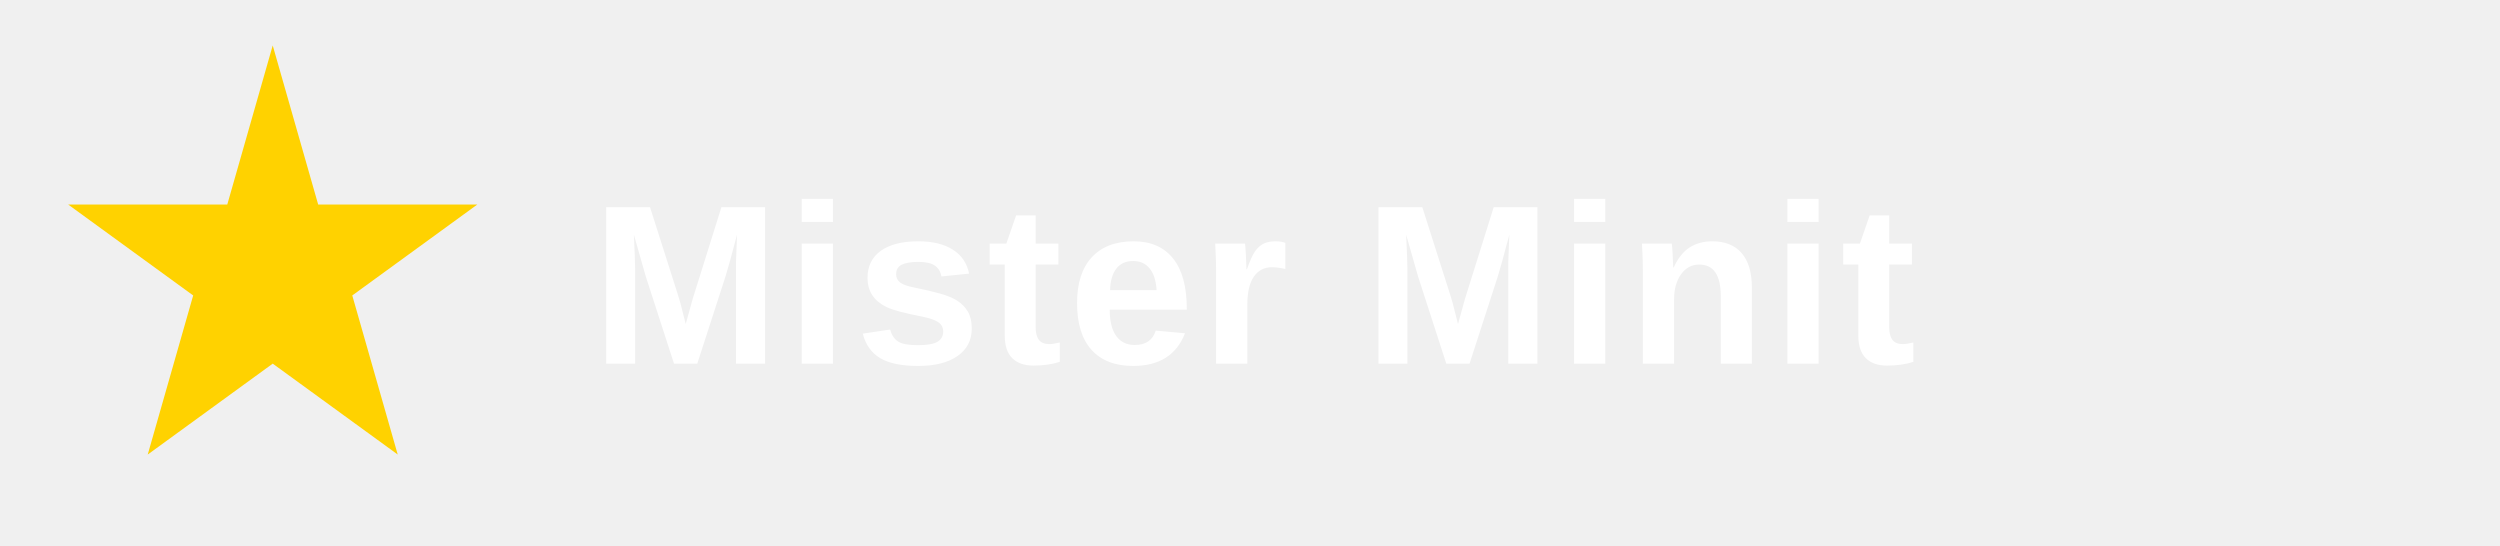
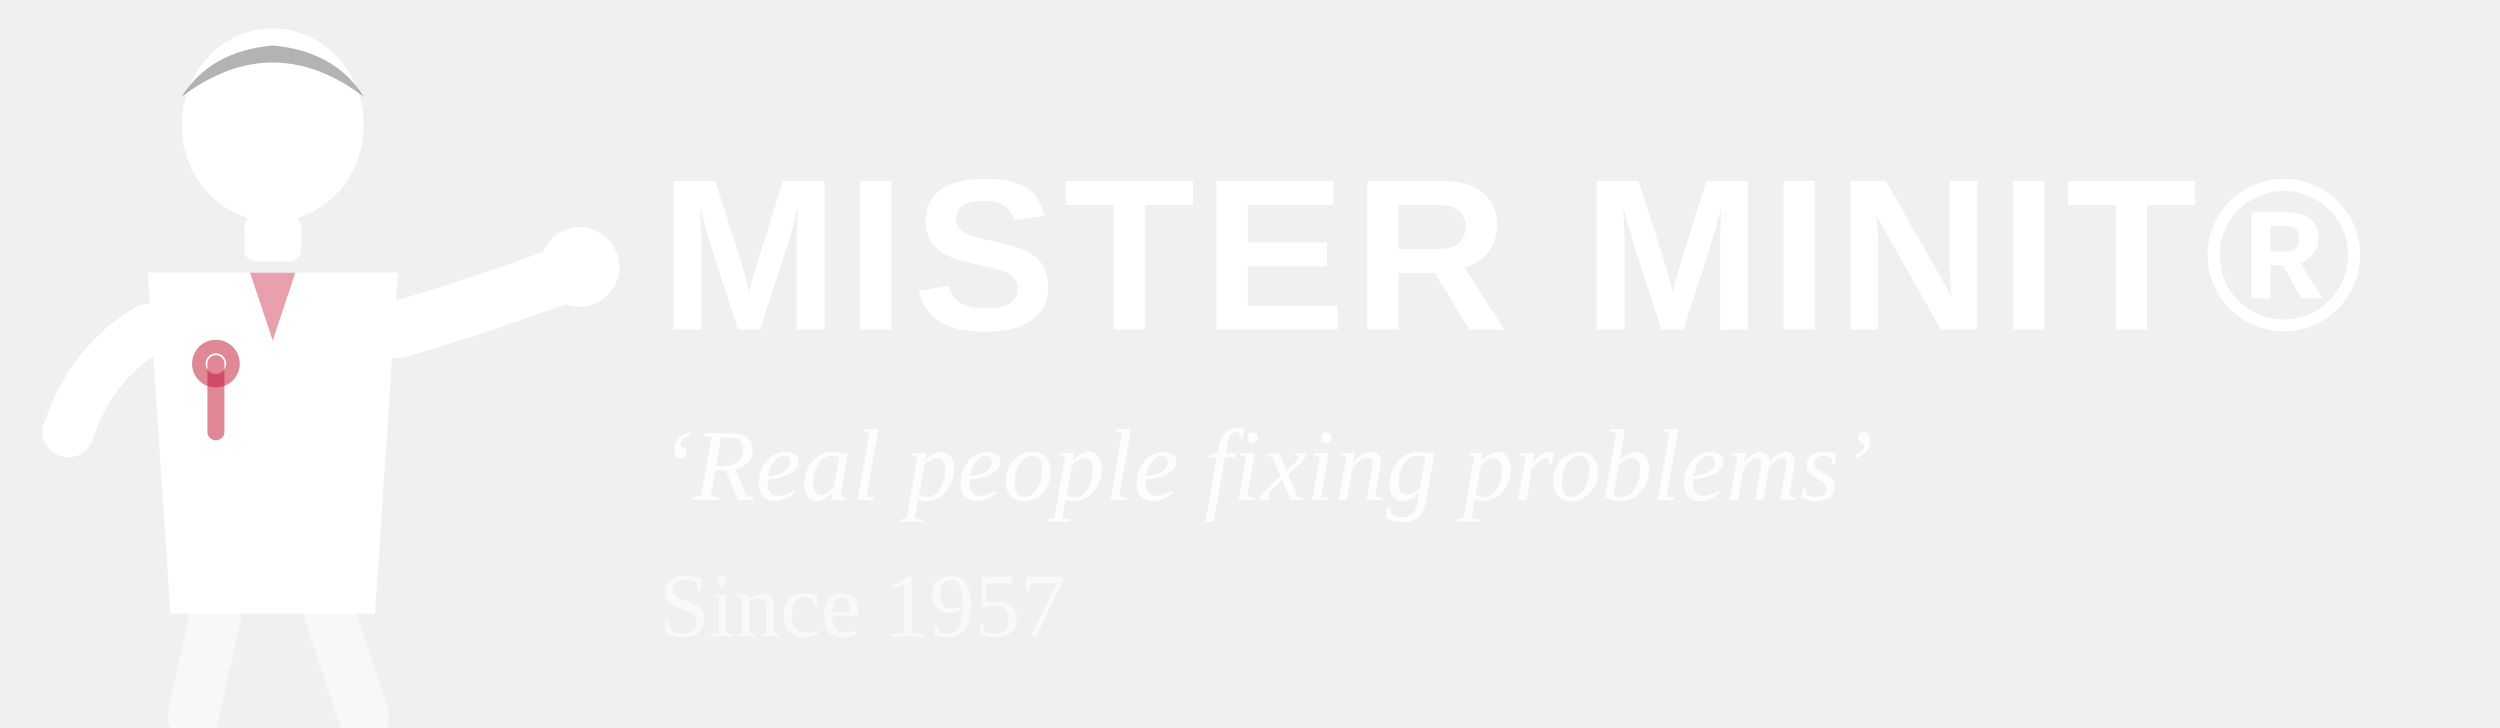
- <svg xmlns="http://www.w3.org/2000/svg" viewBox="0 0 220 48" fill="none">
-   <g transform="translate(4,4)">
-     <polygon points="20,0 24,14 38,14 27,22 31,36 20,28 9,36 13,22 2,14 16,14" fill="#FFD200" />
-   </g>
-   <text x="52" y="32" font-family="Arial, Helvetica, sans-serif" font-size="20" font-weight="700" fill="#FFFFFF" letter-spacing="0.5">Mister Minit</text>
+ <svg xmlns="http://www.w3.org/2000/svg" viewBox="0 0 220 64" fill="none">
+   <ellipse cx="24" cy="11" rx="8" ry="8.5" fill="white" />
+   <path d="M16 8.5 Q24 2.5 32 8.5 Q29.5 4.5 24 4 Q18.5 4.5 16 8.5Z" fill="rgba(0,0,0,0.30)" />
+   <rect x="21.5" y="19" width="5" height="4" rx="1" fill="white" />
+   <path d="M13 24 L35 24 L33 54 L15 54 Z" fill="white" />
+   <path d="M22 24 L24 30 L26 24 Z" fill="rgba(196,18,48,0.40)" />
+   <path d="M13 24 L22 24 L24 30 L14 36 Z" fill="rgba(255,255,255,0.75)" />
+   <path d="M35 24 L26 24 L24 30 L34 36 Z" fill="rgba(255,255,255,0.75)" />
+   <line x1="19" y1="32" x2="19" y2="38" stroke="rgba(196,18,48,0.5)" stroke-width="1.5" stroke-linecap="round" />
+   <circle cx="19" cy="32" r="1.5" fill="none" stroke="rgba(196,18,48,0.5)" stroke-width="1.2" />
+   <path d="M35 29 Q42 27 50 24" stroke="white" stroke-width="5" stroke-linecap="round" />
+   <circle cx="51" cy="23.5" r="3.5" fill="white" />
+   <path d="M13 29 Q8 32 6 38" stroke="white" stroke-width="4.5" stroke-linecap="round" />
+   <path d="M19 54 L17 63" stroke="rgba(255,255,255,0.55)" stroke-width="4.5" stroke-linecap="round" />
+   <path d="M29 54 L32 63" stroke="rgba(255,255,255,0.55)" stroke-width="4.5" stroke-linecap="round" />
+   <text x="58" y="29" font-family="'Arial Black', 'Impact', Arial, sans-serif" font-size="19" font-weight="900" fill="white" letter-spacing="0.6">MISTER MINIT®</text>
+   <text x="58" y="44" font-family="Georgia, 'Times New Roman', Times, serif" font-size="9" fill="rgba(255,255,255,0.85)" font-style="italic">‘Real people fixing problems’</text>
+   <text x="58" y="56" font-family="Georgia, 'Times New Roman', Times, serif" font-size="8" fill="rgba(255,255,255,0.62)">Since 1957</text>
</svg>
